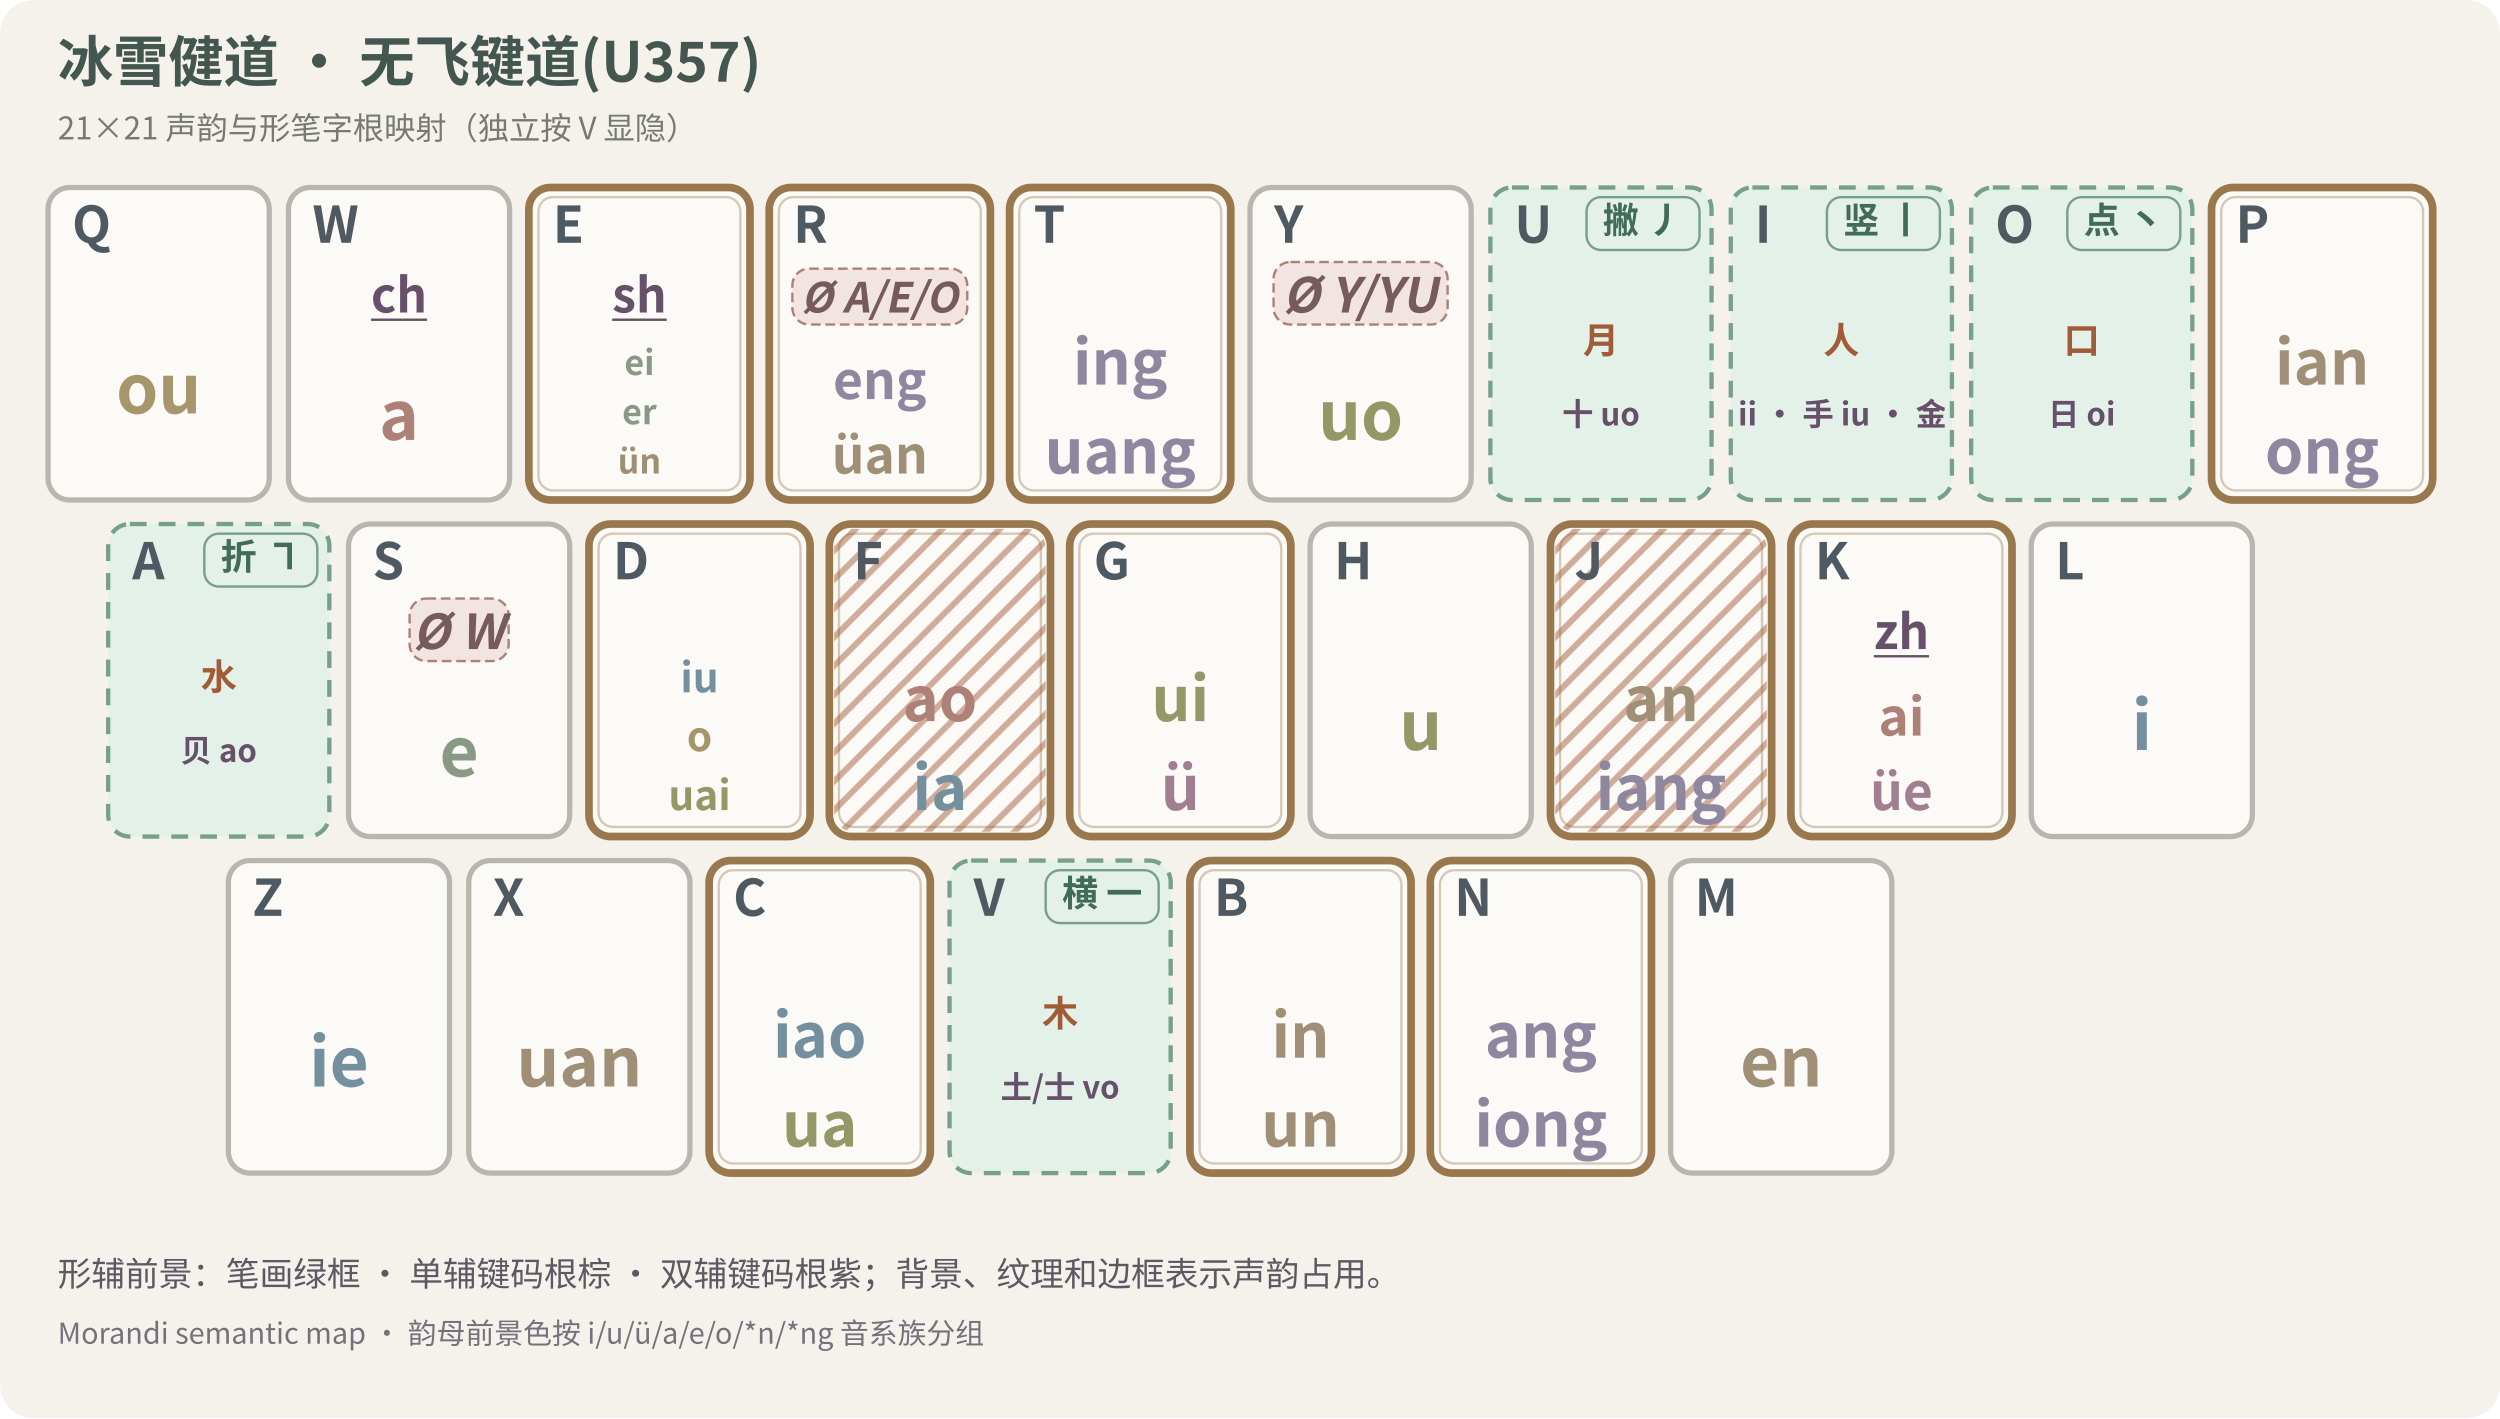
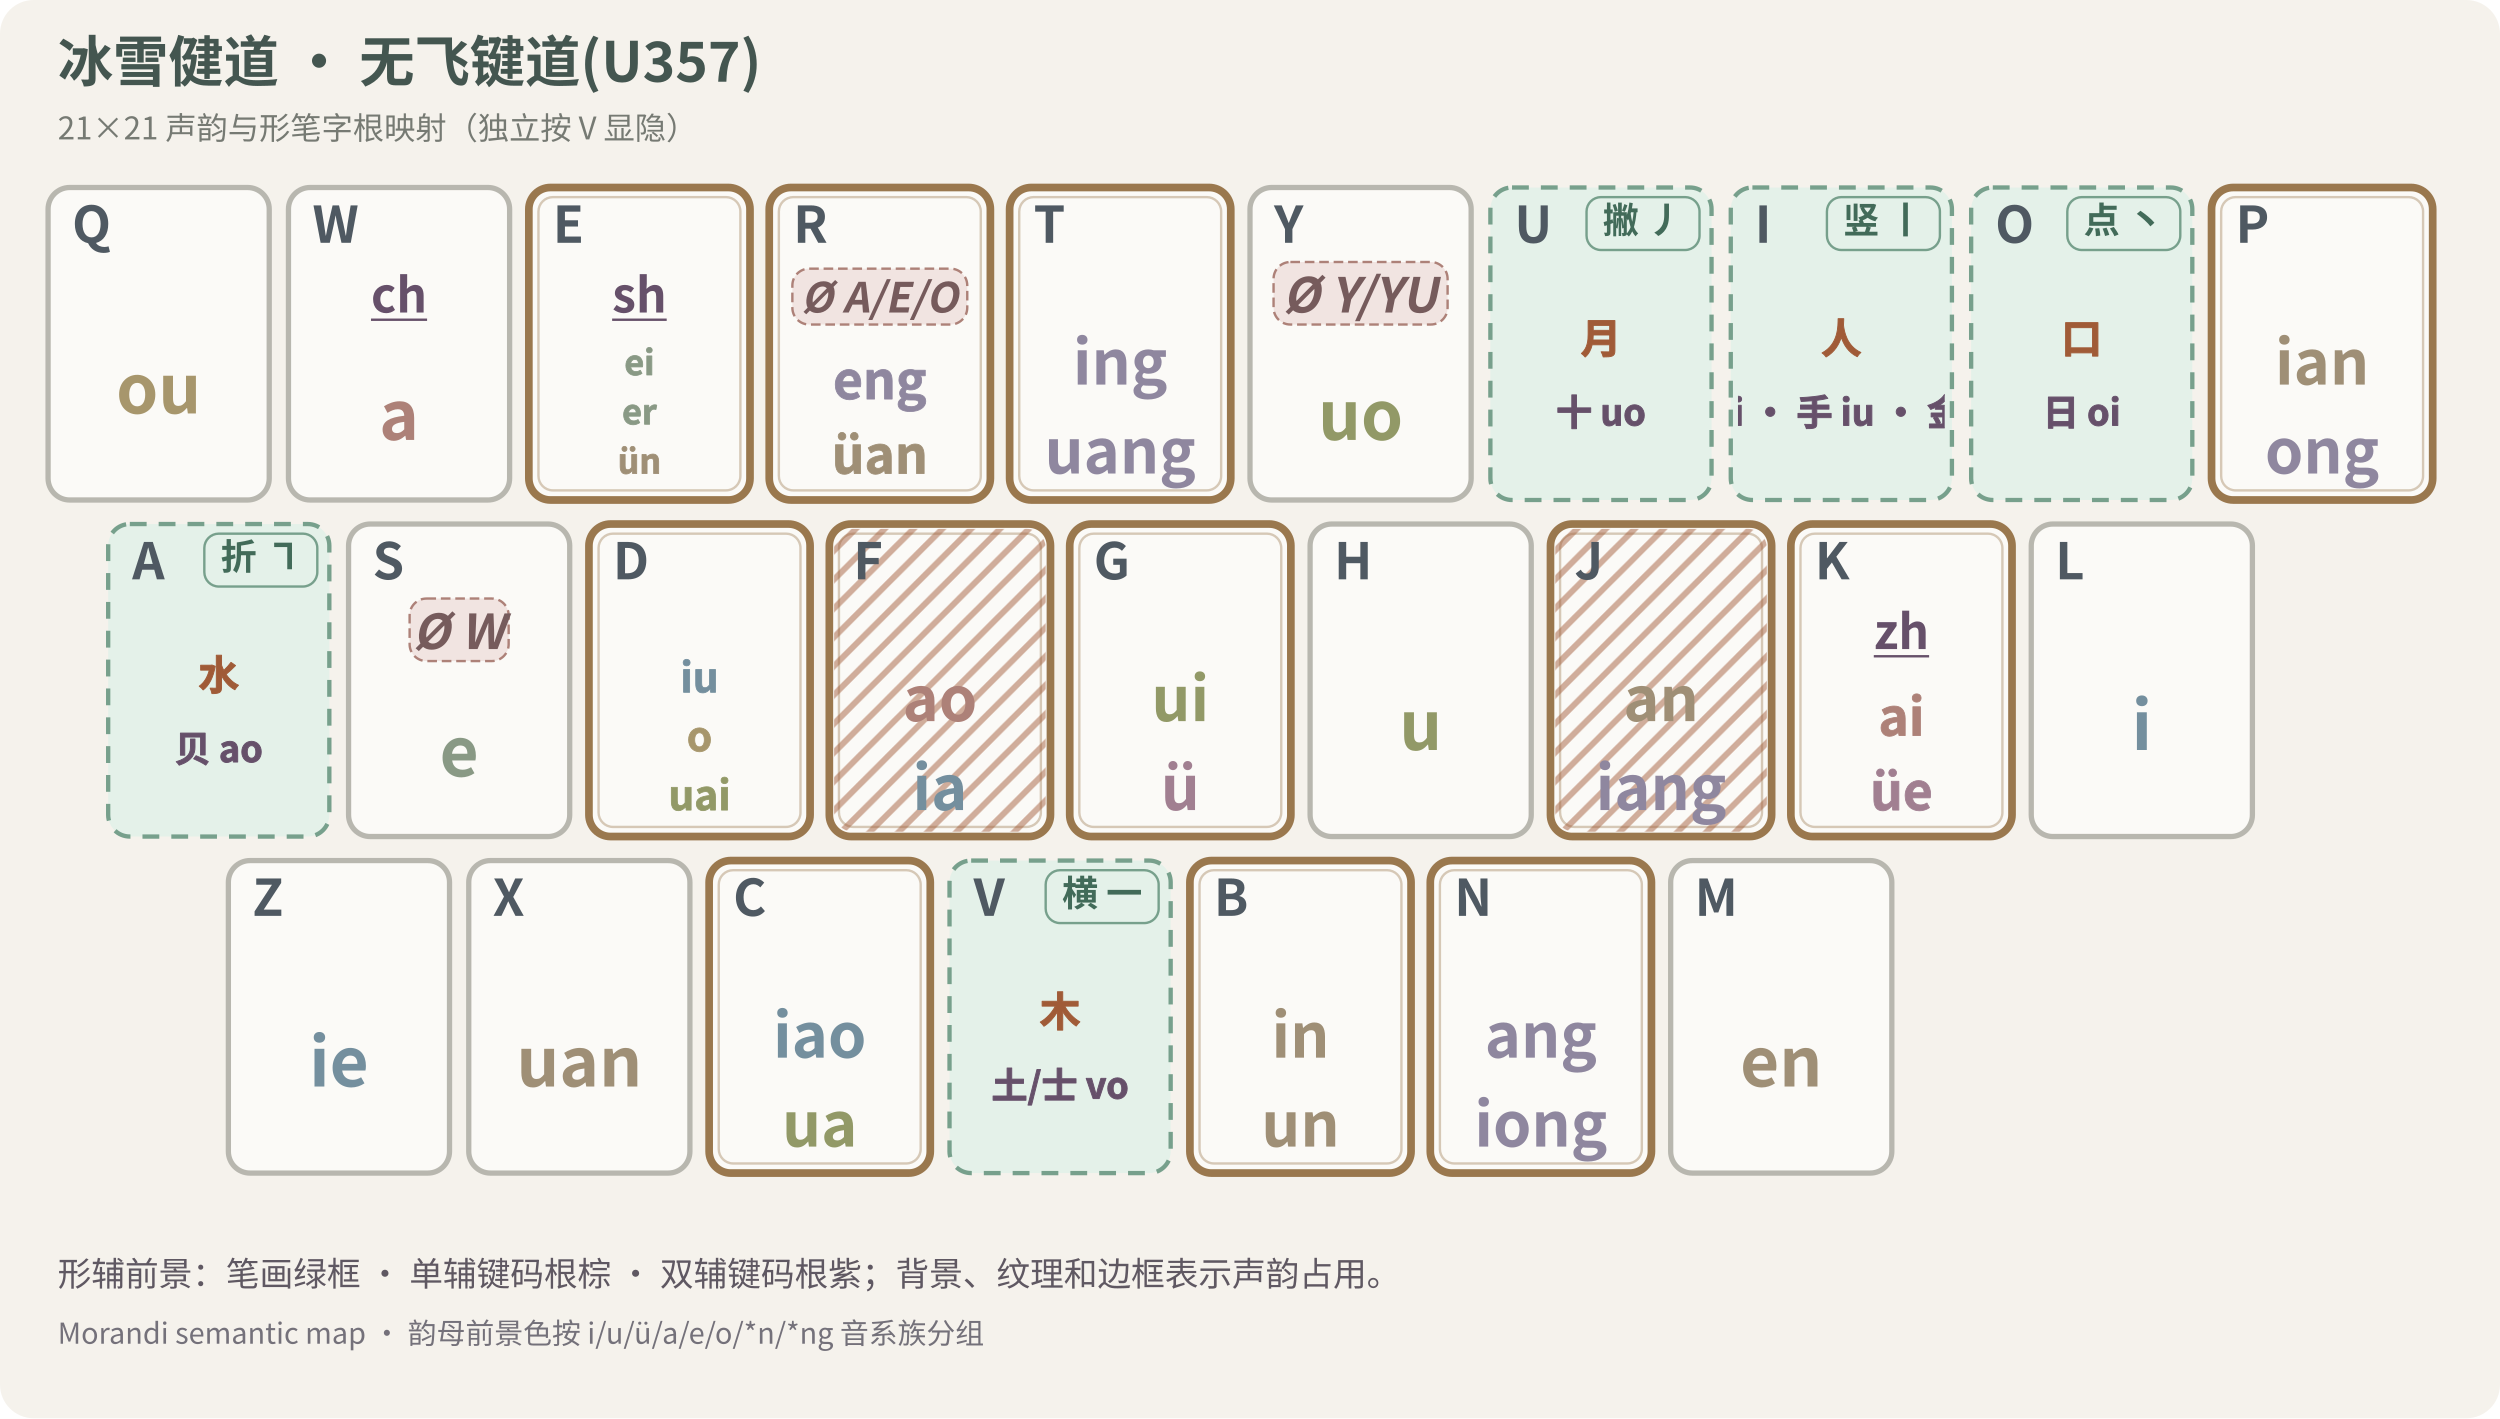
<svg xmlns="http://www.w3.org/2000/svg" class="keysvg nf4-keysvg" viewBox="0 0 1040 590" role="img" aria-labelledby="title desc">
  <defs>
    <pattern id="nf4-both" width="12" height="12" patternUnits="userSpaceOnUse">
      <rect width="12" height="12" fill="#fbfaf7" />
    </pattern>
    <pattern id="nf4-ionly" width="9" height="9" patternUnits="userSpaceOnUse">
      <rect width="9" height="9" fill="#e3eef4" />
      <path d="M2 0V9M7 0V9" stroke="#7399ad" stroke-opacity=".18" />
    </pattern>
    <pattern id="nf4-ronly" width="10" height="10" patternUnits="userSpaceOnUse">
      <rect width="10" height="10" fill="#f6ebd6" />
      <circle cx="3" cy="3" r="1.15" fill="#b39253" fill-opacity=".3" />
    </pattern>
    <pattern id="nf4-none" width="10" height="10" patternUnits="userSpaceOnUse">
      <rect width="10" height="10" fill="#eeece8" />
      <path d="M0 10L10 0" stroke="#aaa6a4" stroke-opacity=".14" />
    </pattern>
    <pattern id="nf4-multi" width="9" height="9" patternUnits="userSpaceOnUse">
      <rect width="9" height="9" fill="#f8efe2" />
      <path d="M-2 2L2-2M0 9L9 0M7 11L11 7" stroke="#9a784e" stroke-width="1.6" stroke-opacity=".27" />
    </pattern>
    <pattern id="nf4-anchor" width="12" height="12" patternUnits="userSpaceOnUse">
      <path d="M-3 3L3-3M0 12L12 0M9 15L15 9" stroke="#a05b37" stroke-width="2.5" stroke-opacity=".48" />
    </pattern>
  </defs>
  <rect width="1040" height="590" rx="14" fill="#f5f2ec" />
  <text x="24" y="34" font-family="Microsoft YaHei UI, Noto Sans CJK SC, sans-serif" font-size="23" fill="#445650" text-anchor="start" font-weight="760">冰雪健道 · 无飞键道(U357)</text>
  <text x="24" y="58" font-family="Microsoft YaHei UI, Noto Sans CJK SC, sans-serif" font-size="13" fill="#767a73" text-anchor="start" font-weight="500">21×21 声韵与形笔字根映射（独立按 V 显隐）</text>
  <g data-key="Q" data-role="sound">
    <clipPath id="snow_jiandao-clip-0-0">
      <rect x="23" y="81" width="86" height="124" rx="7" />
    </clipPath>
    <rect x="20" y="78" width="92" height="130" rx="9" fill="#fbfaf7" stroke="#b8b7af" stroke-width="2.2" />
    <g clip-path="url(#snow_jiandao-clip-0-0)">
      <text x="30" y="101" font-family="Microsoft YaHei UI, Noto Sans CJK SC, sans-serif" font-size="21" fill="#4f5962" text-anchor="start" font-weight="800" data-key-label="true">Q</text>
      <text x="66" y="172" font-family="Microsoft YaHei UI, Noto Sans CJK SC, sans-serif" font-size="28" fill="#a7966c" text-anchor="middle" font-weight="600" data-final="ou">ou</text>
    </g>
  </g>
  <g data-key="W" data-role="sound">
    <clipPath id="snow_jiandao-clip-0-1">
      <rect x="123" y="81" width="86" height="124" rx="7" />
    </clipPath>
    <rect x="120" y="78" width="92" height="130" rx="9" fill="#fbfaf7" stroke="#b8b7af" stroke-width="2.2" />
    <g clip-path="url(#snow_jiandao-clip-0-1)">
      <text x="130" y="101" font-family="Microsoft YaHei UI, Noto Sans CJK SC, sans-serif" font-size="21" fill="#4f5962" text-anchor="start" font-weight="800" data-key-label="true">W</text>
      <text x="166" y="130" text-anchor="middle" font-family="Microsoft YaHei UI, Noto Sans CJK SC, sans-serif" font-size="20" font-weight="700" text-decoration="underline" fill="#66506a">ch</text>
      <text x="166" y="183" font-family="Microsoft YaHei UI, Noto Sans CJK SC, sans-serif" font-size="28" fill="#ad8178" text-anchor="middle" font-weight="600" data-final="a">a</text>
    </g>
  </g>
  <g data-key="E" data-role="sound" data-multi="true">
    <clipPath id="snow_jiandao-clip-0-2">
      <rect x="223" y="81" width="86" height="124" rx="7" />
    </clipPath>
    <rect x="220" y="78" width="92" height="130" rx="9" fill="#fbfaf7" stroke="#9a784e" stroke-width="3.2" />
    <rect x="224" y="82" width="84" height="122" rx="6" fill="none" stroke="#9a784e" stroke-opacity=".38" />
    <g clip-path="url(#snow_jiandao-clip-0-2)">
      <text x="230" y="101" font-family="Microsoft YaHei UI, Noto Sans CJK SC, sans-serif" font-size="21" fill="#4f5962" text-anchor="start" font-weight="800" data-key-label="true">E</text>
      <text x="266" y="130" text-anchor="middle" font-family="Microsoft YaHei UI, Noto Sans CJK SC, sans-serif" font-size="20" font-weight="700" text-decoration="underline" fill="#66506a">sh</text>
-       <text x="266" y="156" font-family="Microsoft YaHei UI, Noto Sans CJK SC, sans-serif" font-size="14.145" fill="#899985" text-anchor="middle" font-weight="750" data-final="ei">ei</text>
-       <text x="266" y="176.5" font-family="Microsoft YaHei UI, Noto Sans CJK SC, sans-serif" font-size="14.145" fill="#899985" text-anchor="middle" font-weight="750" data-final="er">er</text>
-       <text x="266" y="197" font-family="Microsoft YaHei UI, Noto Sans CJK SC, sans-serif" font-size="14.145" fill="#9f8f76" text-anchor="middle" font-weight="750" data-final="vn">ün</text>
+       <text x="266" y="156" font-family="Microsoft YaHei UI, Noto Sans CJK SC, sans-serif" font-size="14.145" fill="#899985" text-anchor="middle" font-weight="800" data-final="ei" paint-order="stroke" stroke="#899985" stroke-width="0.35" stroke-linejoin="round">ei</text>
+       <text x="266" y="176.5" font-family="Microsoft YaHei UI, Noto Sans CJK SC, sans-serif" font-size="14.145" fill="#899985" text-anchor="middle" font-weight="800" data-final="er" paint-order="stroke" stroke="#899985" stroke-width="0.35" stroke-linejoin="round">er</text>
+       <text x="266" y="197" font-family="Microsoft YaHei UI, Noto Sans CJK SC, sans-serif" font-size="14.145" fill="#9f8f76" text-anchor="middle" font-weight="800" data-final="vn" paint-order="stroke" stroke="#9f8f76" stroke-width="0.35" stroke-linejoin="round">ün</text>
    </g>
  </g>
  <g data-key="R" data-role="sound" data-multi="true">
    <clipPath id="snow_jiandao-clip-0-3">
      <rect x="323" y="81" width="86" height="124" rx="7" />
    </clipPath>
    <rect x="320" y="78" width="92" height="130" rx="9" fill="#fbfaf7" stroke="#9a784e" stroke-width="3.2" />
    <rect x="324" y="82" width="84" height="122" rx="6" fill="none" stroke="#9a784e" stroke-opacity=".38" />
    <g clip-path="url(#snow_jiandao-clip-0-3)">
      <text x="330" y="101" font-family="Microsoft YaHei UI, Noto Sans CJK SC, sans-serif" font-size="21" fill="#4f5962" text-anchor="start" font-weight="800" data-key-label="true">R</text>
      <rect x="329.621" y="111.759" width="72.759" height="23.241" rx="7" fill="#f1e4e1" stroke="#ad8178" stroke-dasharray="4 2" />
      <text x="366" y="130" text-anchor="middle" font-family="Microsoft YaHei UI, Noto Sans CJK SC, sans-serif" font-size="17.241" font-weight="700" font-style="italic" fill="#765b5c">Ø A/E/O</text>
-       <text x="366" y="166" font-family="Microsoft YaHei UI, Noto Sans CJK SC, sans-serif" font-size="21.39" fill="#8f879f" text-anchor="middle" font-weight="700" data-final="eng">eng</text>
-       <text x="366" y="197" font-family="Microsoft YaHei UI, Noto Sans CJK SC, sans-serif" font-size="21.39" fill="#9f8f76" text-anchor="middle" font-weight="700" data-final="van">üan</text>
+       <text x="366" y="166" font-family="Microsoft YaHei UI, Noto Sans CJK SC, sans-serif" font-size="21.39" fill="#8f879f" text-anchor="middle" font-weight="800" data-final="eng" paint-order="stroke" stroke="#8f879f" stroke-width="0.35" stroke-linejoin="round">eng</text>
+       <text x="366" y="197" font-family="Microsoft YaHei UI, Noto Sans CJK SC, sans-serif" font-size="21.39" fill="#9f8f76" text-anchor="middle" font-weight="800" data-final="van" paint-order="stroke" stroke="#9f8f76" stroke-width="0.35" stroke-linejoin="round">üan</text>
    </g>
  </g>
  <g data-key="T" data-role="sound" data-multi="true">
    <clipPath id="snow_jiandao-clip-0-4">
      <rect x="423" y="81" width="86" height="124" rx="7" />
    </clipPath>
    <rect x="420" y="78" width="92" height="130" rx="9" fill="#fbfaf7" stroke="#9a784e" stroke-width="3.2" />
    <rect x="424" y="82" width="84" height="122" rx="6" fill="none" stroke="#9a784e" stroke-opacity=".38" />
    <g clip-path="url(#snow_jiandao-clip-0-4)">
      <text x="430" y="101" font-family="Microsoft YaHei UI, Noto Sans CJK SC, sans-serif" font-size="21" fill="#4f5962" text-anchor="start" font-weight="800" data-key-label="true">T</text>
-       <text x="466" y="160" font-family="Microsoft YaHei UI, Noto Sans CJK SC, sans-serif" font-size="25.53" fill="#8f879f" text-anchor="middle" font-weight="700" data-final="ing">ing</text>
-       <text x="466" y="197" font-family="Microsoft YaHei UI, Noto Sans CJK SC, sans-serif" font-size="25.53" fill="#8f879f" text-anchor="middle" font-weight="700" data-final="uang">uang</text>
+       <text x="466" y="160" font-family="Microsoft YaHei UI, Noto Sans CJK SC, sans-serif" font-size="25.53" fill="#8f879f" text-anchor="middle" font-weight="600" data-final="ing">ing</text>
+       <text x="466" y="197" font-family="Microsoft YaHei UI, Noto Sans CJK SC, sans-serif" font-size="25.53" fill="#8f879f" text-anchor="middle" font-weight="600" data-final="uang">uang</text>
    </g>
  </g>
  <g data-key="Y" data-role="sound">
    <clipPath id="snow_jiandao-clip-0-5">
      <rect x="523" y="81" width="86" height="124" rx="7" />
    </clipPath>
    <rect x="520" y="78" width="92" height="130" rx="9" fill="#fbfaf7" stroke="#b8b7af" stroke-width="2.2" />
    <g clip-path="url(#snow_jiandao-clip-0-5)">
      <text x="530" y="101" font-family="Microsoft YaHei UI, Noto Sans CJK SC, sans-serif" font-size="21" fill="#4f5962" text-anchor="start" font-weight="800" data-key-label="true">Y</text>
      <rect x="529.8" y="109" width="72.4" height="26" rx="7" fill="#f1e4e1" stroke="#ad8178" stroke-dasharray="4 2" />
      <text x="566" y="130" text-anchor="middle" font-family="Microsoft YaHei UI, Noto Sans CJK SC, sans-serif" font-size="20" font-weight="700" font-style="italic" fill="#765b5c">Ø Y/YU</text>
      <text x="566" y="183" font-family="Microsoft YaHei UI, Noto Sans CJK SC, sans-serif" font-size="28" fill="#929967" text-anchor="middle" font-weight="600" data-final="uo">uo</text>
    </g>
  </g>
  <g data-key="U" data-role="auxiliary-only">
    <clipPath id="snow_jiandao-clip-0-6">
      <rect x="623" y="81" width="86" height="124" rx="7" />
    </clipPath>
    <rect x="620" y="78" width="92" height="130" rx="9" fill="#e4f1e9" stroke="#77a08c" stroke-width="1.8" stroke-dasharray="7 5" />
    <g clip-path="url(#snow_jiandao-clip-0-6)">
      <text x="630" y="101" font-family="Microsoft YaHei UI, Noto Sans CJK SC, sans-serif" font-size="21" fill="#4f5962" text-anchor="start" font-weight="800" data-key-label="true">U</text>
      <g data-aux-badge="stroke">
        <rect x="660" y="82" width="47" height="22" rx="6" fill="#e4f1e9" stroke="#77a08c" />
        <text x="683.5" y="97" font-family="Microsoft YaHei UI, Noto Sans CJK SC, sans-serif" font-size="15" fill="#426b59" text-anchor="middle" font-weight="750" data-aux-kind="stroke">撇 丿</text>
      </g>
-       <text x="666" y="147" font-family="Microsoft YaHei UI, Noto Sans CJK SC, sans-serif" font-size="15" fill="#a05b37" text-anchor="middle" font-weight="750" data-aux-kind="single-root">月</text>
-       <text x="666" y="177" font-family="Microsoft YaHei UI, Noto Sans CJK SC, sans-serif" font-size="13" fill="#66506a" text-anchor="middle" font-weight="750" data-aux-kind="double-root">十 uo</text>
+       <text x="666" y="147" font-family="Microsoft YaHei UI, Noto Sans CJK SC, sans-serif" font-size="17" fill="#a05b37" text-anchor="middle" font-weight="800" data-aux-kind="single-root" paint-order="stroke" stroke="#a05b37" stroke-width="0.4" stroke-linejoin="round">月</text>
+       <text x="666" y="177" font-family="Microsoft YaHei UI, Noto Sans CJK SC, sans-serif" font-size="15" fill="#66506a" text-anchor="middle" font-weight="800" data-aux-kind="double-root" paint-order="stroke" stroke="#66506a" stroke-width="0.4" stroke-linejoin="round">十 uo</text>
    </g>
  </g>
  <g data-key="I" data-role="auxiliary-only">
    <clipPath id="snow_jiandao-clip-0-7">
      <rect x="723" y="81" width="86" height="124" rx="7" />
    </clipPath>
    <rect x="720" y="78" width="92" height="130" rx="9" fill="#e4f1e9" stroke="#77a08c" stroke-width="1.8" stroke-dasharray="7 5" />
    <g clip-path="url(#snow_jiandao-clip-0-7)">
      <text x="730" y="101" font-family="Microsoft YaHei UI, Noto Sans CJK SC, sans-serif" font-size="21" fill="#4f5962" text-anchor="start" font-weight="800" data-key-label="true">I</text>
      <g data-aux-badge="stroke">
        <rect x="760" y="82" width="47" height="22" rx="6" fill="#e4f1e9" stroke="#77a08c" />
        <text x="783.5" y="97" font-family="Microsoft YaHei UI, Noto Sans CJK SC, sans-serif" font-size="15" fill="#426b59" text-anchor="middle" font-weight="750" data-aux-kind="stroke">竖 丨</text>
      </g>
-       <text x="766" y="147" font-family="Microsoft YaHei UI, Noto Sans CJK SC, sans-serif" font-size="15" fill="#a05b37" text-anchor="middle" font-weight="750" data-aux-kind="single-root">人</text>
-       <text x="766" y="177" font-family="Microsoft YaHei UI, Noto Sans CJK SC, sans-serif" font-size="13" fill="#66506a" text-anchor="middle" font-weight="750" data-aux-kind="double-root" textLength="76" lengthAdjust="spacingAndGlyphs">艹 ii · 手 iu · 金 io</text>
+       <text x="766" y="147" font-family="Microsoft YaHei UI, Noto Sans CJK SC, sans-serif" font-size="17" fill="#a05b37" text-anchor="middle" font-weight="800" data-aux-kind="single-root" paint-order="stroke" stroke="#a05b37" stroke-width="0.4" stroke-linejoin="round">人</text>
+       <text x="766" y="177" font-family="Microsoft YaHei UI, Noto Sans CJK SC, sans-serif" font-size="15" fill="#66506a" text-anchor="middle" font-weight="800" data-aux-kind="double-root" textLength="76" lengthAdjust="spacingAndGlyphs" paint-order="stroke" stroke="#66506a" stroke-width="0.4" stroke-linejoin="round">艹 ii · 手 iu · 金 io</text>
    </g>
  </g>
  <g data-key="O" data-role="auxiliary-only">
    <clipPath id="snow_jiandao-clip-0-8">
      <rect x="823" y="81" width="86" height="124" rx="7" />
    </clipPath>
    <rect x="820" y="78" width="92" height="130" rx="9" fill="#e4f1e9" stroke="#77a08c" stroke-width="1.8" stroke-dasharray="7 5" />
    <g clip-path="url(#snow_jiandao-clip-0-8)">
      <text x="830" y="101" font-family="Microsoft YaHei UI, Noto Sans CJK SC, sans-serif" font-size="21" fill="#4f5962" text-anchor="start" font-weight="800" data-key-label="true">O</text>
      <g data-aux-badge="stroke">
        <rect x="860" y="82" width="47" height="22" rx="6" fill="#e4f1e9" stroke="#77a08c" />
        <text x="883.5" y="97" font-family="Microsoft YaHei UI, Noto Sans CJK SC, sans-serif" font-size="15" fill="#426b59" text-anchor="middle" font-weight="750" data-aux-kind="stroke">点 丶</text>
      </g>
-       <text x="866" y="147" font-family="Microsoft YaHei UI, Noto Sans CJK SC, sans-serif" font-size="15" fill="#a05b37" text-anchor="middle" font-weight="750" data-aux-kind="single-root">口</text>
-       <text x="866" y="177" font-family="Microsoft YaHei UI, Noto Sans CJK SC, sans-serif" font-size="13" fill="#66506a" text-anchor="middle" font-weight="750" data-aux-kind="double-root">日 oi</text>
+       <text x="866" y="147" font-family="Microsoft YaHei UI, Noto Sans CJK SC, sans-serif" font-size="17" fill="#a05b37" text-anchor="middle" font-weight="800" data-aux-kind="single-root" paint-order="stroke" stroke="#a05b37" stroke-width="0.4" stroke-linejoin="round">口</text>
+       <text x="866" y="177" font-family="Microsoft YaHei UI, Noto Sans CJK SC, sans-serif" font-size="15" fill="#66506a" text-anchor="middle" font-weight="800" data-aux-kind="double-root" paint-order="stroke" stroke="#66506a" stroke-width="0.4" stroke-linejoin="round">日 oi</text>
    </g>
  </g>
  <g data-key="P" data-role="sound" data-multi="true">
    <clipPath id="snow_jiandao-clip-0-9">
      <rect x="923" y="81" width="86" height="124" rx="7" />
    </clipPath>
    <rect x="920" y="78" width="92" height="130" rx="9" fill="#fbfaf7" stroke="#9a784e" stroke-width="3.2" />
    <rect x="924" y="82" width="84" height="122" rx="6" fill="none" stroke="#9a784e" stroke-opacity=".38" />
    <g clip-path="url(#snow_jiandao-clip-0-9)">
      <text x="930" y="101" font-family="Microsoft YaHei UI, Noto Sans CJK SC, sans-serif" font-size="21" fill="#4f5962" text-anchor="start" font-weight="800" data-key-label="true">P</text>
-       <text x="966" y="160" font-family="Microsoft YaHei UI, Noto Sans CJK SC, sans-serif" font-size="25.53" fill="#9f8f76" text-anchor="middle" font-weight="700" data-final="ian">ian</text>
-       <text x="966" y="197" font-family="Microsoft YaHei UI, Noto Sans CJK SC, sans-serif" font-size="25.53" fill="#8f879f" text-anchor="middle" font-weight="700" data-final="ong">ong</text>
+       <text x="966" y="160" font-family="Microsoft YaHei UI, Noto Sans CJK SC, sans-serif" font-size="25.53" fill="#9f8f76" text-anchor="middle" font-weight="600" data-final="ian">ian</text>
+       <text x="966" y="197" font-family="Microsoft YaHei UI, Noto Sans CJK SC, sans-serif" font-size="25.53" fill="#8f879f" text-anchor="middle" font-weight="600" data-final="ong">ong</text>
    </g>
  </g>
  <g data-key="A" data-role="auxiliary-only">
    <clipPath id="snow_jiandao-clip-1-0">
      <rect x="48" y="221" width="86" height="124" rx="7" />
    </clipPath>
    <rect x="45" y="218" width="92" height="130" rx="9" fill="#e4f1e9" stroke="#77a08c" stroke-width="1.8" stroke-dasharray="7 5" />
    <g clip-path="url(#snow_jiandao-clip-1-0)">
      <text x="55" y="241" font-family="Microsoft YaHei UI, Noto Sans CJK SC, sans-serif" font-size="21" fill="#4f5962" text-anchor="start" font-weight="800" data-key-label="true">A</text>
      <g data-aux-badge="stroke">
        <rect x="85" y="222" width="47" height="22" rx="6" fill="#e4f1e9" stroke="#77a08c" />
        <text x="108.5" y="237" font-family="Microsoft YaHei UI, Noto Sans CJK SC, sans-serif" font-size="15" fill="#426b59" text-anchor="middle" font-weight="750" data-aux-kind="stroke">折 ㇕</text>
      </g>
-       <text x="91" y="287" font-family="Microsoft YaHei UI, Noto Sans CJK SC, sans-serif" font-size="15" fill="#a05b37" text-anchor="middle" font-weight="750" data-aux-kind="single-root">水</text>
-       <text x="91" y="317" font-family="Microsoft YaHei UI, Noto Sans CJK SC, sans-serif" font-size="13" fill="#66506a" text-anchor="middle" font-weight="750" data-aux-kind="double-root">贝 ao</text>
+       <text x="91" y="287" font-family="Microsoft YaHei UI, Noto Sans CJK SC, sans-serif" font-size="17" fill="#a05b37" text-anchor="middle" font-weight="800" data-aux-kind="single-root" paint-order="stroke" stroke="#a05b37" stroke-width="0.4" stroke-linejoin="round">水</text>
+       <text x="91" y="317" font-family="Microsoft YaHei UI, Noto Sans CJK SC, sans-serif" font-size="15" fill="#66506a" text-anchor="middle" font-weight="800" data-aux-kind="double-root" paint-order="stroke" stroke="#66506a" stroke-width="0.4" stroke-linejoin="round">贝 ao</text>
    </g>
  </g>
  <g data-key="S" data-role="sound">
    <clipPath id="snow_jiandao-clip-1-1">
      <rect x="148" y="221" width="86" height="124" rx="7" />
    </clipPath>
    <rect x="145" y="218" width="92" height="130" rx="9" fill="#fbfaf7" stroke="#b8b7af" stroke-width="2.2" />
    <g clip-path="url(#snow_jiandao-clip-1-1)">
      <text x="155" y="241" font-family="Microsoft YaHei UI, Noto Sans CJK SC, sans-serif" font-size="21" fill="#4f5962" text-anchor="start" font-weight="800" data-key-label="true">S</text>
      <rect x="170.4" y="249" width="41.2" height="26" rx="7" fill="#f1e4e1" stroke="#ad8178" stroke-dasharray="4 2" />
      <text x="191" y="270" text-anchor="middle" font-family="Microsoft YaHei UI, Noto Sans CJK SC, sans-serif" font-size="20" font-weight="700" font-style="italic" fill="#765b5c">Ø W</text>
      <text x="191" y="323" font-family="Microsoft YaHei UI, Noto Sans CJK SC, sans-serif" font-size="28" fill="#899985" text-anchor="middle" font-weight="600" data-final="e">e</text>
    </g>
  </g>
  <g data-key="D" data-role="sound" data-multi="true">
    <clipPath id="snow_jiandao-clip-1-2">
      <rect x="248" y="221" width="86" height="124" rx="7" />
    </clipPath>
    <rect x="245" y="218" width="92" height="130" rx="9" fill="#fbfaf7" stroke="#9a784e" stroke-width="3.2" />
    <rect x="249" y="222" width="84" height="122" rx="6" fill="none" stroke="#9a784e" stroke-opacity=".38" />
    <g clip-path="url(#snow_jiandao-clip-1-2)">
      <text x="255" y="241" font-family="Microsoft YaHei UI, Noto Sans CJK SC, sans-serif" font-size="21" fill="#4f5962" text-anchor="start" font-weight="800" data-key-label="true">D</text>
-       <text x="291" y="288" font-family="Microsoft YaHei UI, Noto Sans CJK SC, sans-serif" font-size="16.905" fill="#748f9e" text-anchor="middle" font-weight="750" data-final="iu">iu</text>
-       <text x="291" y="312.5" font-family="Microsoft YaHei UI, Noto Sans CJK SC, sans-serif" font-size="16.905" fill="#a7966c" text-anchor="middle" font-weight="750" data-final="o">o</text>
-       <text x="291" y="337" font-family="Microsoft YaHei UI, Noto Sans CJK SC, sans-serif" font-size="16.905" fill="#929967" text-anchor="middle" font-weight="750" data-final="uai">uai</text>
+       <text x="291" y="288" font-family="Microsoft YaHei UI, Noto Sans CJK SC, sans-serif" font-size="16.905" fill="#748f9e" text-anchor="middle" font-weight="800" data-final="iu" paint-order="stroke" stroke="#748f9e" stroke-width="0.35" stroke-linejoin="round">iu</text>
+       <text x="291" y="312.5" font-family="Microsoft YaHei UI, Noto Sans CJK SC, sans-serif" font-size="16.905" fill="#a7966c" text-anchor="middle" font-weight="800" data-final="o" paint-order="stroke" stroke="#a7966c" stroke-width="0.35" stroke-linejoin="round">o</text>
+       <text x="291" y="337" font-family="Microsoft YaHei UI, Noto Sans CJK SC, sans-serif" font-size="16.905" fill="#929967" text-anchor="middle" font-weight="800" data-final="uai" paint-order="stroke" stroke="#929967" stroke-width="0.35" stroke-linejoin="round">uai</text>
    </g>
  </g>
  <g data-key="F" data-role="sound" data-multi="true">
    <clipPath id="snow_jiandao-clip-1-3">
      <rect x="348" y="221" width="86" height="124" rx="7" />
    </clipPath>
    <rect x="345" y="218" width="92" height="130" rx="9" fill="#fbfaf7" stroke="#9a784e" stroke-width="3.2" />
    <rect x="349" y="222" width="84" height="122" rx="6" fill="none" stroke="#9a784e" stroke-opacity=".38" />
    <rect x="347" y="220" width="88" height="126" rx="8" fill="url(#nf4-anchor)" pointer-events="none" />
    <g clip-path="url(#snow_jiandao-clip-1-3)">
      <text x="355" y="241" font-family="Microsoft YaHei UI, Noto Sans CJK SC, sans-serif" font-size="21" fill="#4f5962" text-anchor="start" font-weight="800" data-key-label="true">F</text>
-       <text x="391" y="300" font-family="Microsoft YaHei UI, Noto Sans CJK SC, sans-serif" font-size="25.53" fill="#ad8178" text-anchor="middle" font-weight="700" data-final="ao">ao</text>
-       <text x="391" y="337" font-family="Microsoft YaHei UI, Noto Sans CJK SC, sans-serif" font-size="25.53" fill="#748f9e" text-anchor="middle" font-weight="700" data-final="ia">ia</text>
+       <text x="391" y="300" font-family="Microsoft YaHei UI, Noto Sans CJK SC, sans-serif" font-size="25.53" fill="#ad8178" text-anchor="middle" font-weight="600" data-final="ao">ao</text>
+       <text x="391" y="337" font-family="Microsoft YaHei UI, Noto Sans CJK SC, sans-serif" font-size="25.53" fill="#748f9e" text-anchor="middle" font-weight="600" data-final="ia">ia</text>
    </g>
  </g>
  <g data-key="G" data-role="sound" data-multi="true">
    <clipPath id="snow_jiandao-clip-1-4">
      <rect x="448" y="221" width="86" height="124" rx="7" />
    </clipPath>
    <rect x="445" y="218" width="92" height="130" rx="9" fill="#fbfaf7" stroke="#9a784e" stroke-width="3.2" />
    <rect x="449" y="222" width="84" height="122" rx="6" fill="none" stroke="#9a784e" stroke-opacity=".38" />
    <g clip-path="url(#snow_jiandao-clip-1-4)">
      <text x="455" y="241" font-family="Microsoft YaHei UI, Noto Sans CJK SC, sans-serif" font-size="21" fill="#4f5962" text-anchor="start" font-weight="800" data-key-label="true">G</text>
-       <text x="491" y="300" font-family="Microsoft YaHei UI, Noto Sans CJK SC, sans-serif" font-size="25.53" fill="#929967" text-anchor="middle" font-weight="700" data-final="ui">ui</text>
-       <text x="491" y="337" font-family="Microsoft YaHei UI, Noto Sans CJK SC, sans-serif" font-size="25.53" fill="#a17f91" text-anchor="middle" font-weight="700" data-final="v">ü</text>
+       <text x="491" y="300" font-family="Microsoft YaHei UI, Noto Sans CJK SC, sans-serif" font-size="25.53" fill="#929967" text-anchor="middle" font-weight="600" data-final="ui">ui</text>
+       <text x="491" y="337" font-family="Microsoft YaHei UI, Noto Sans CJK SC, sans-serif" font-size="25.53" fill="#a17f91" text-anchor="middle" font-weight="600" data-final="v">ü</text>
    </g>
  </g>
  <g data-key="H" data-role="sound">
    <clipPath id="snow_jiandao-clip-1-5">
      <rect x="548" y="221" width="86" height="124" rx="7" />
    </clipPath>
    <rect x="545" y="218" width="92" height="130" rx="9" fill="#fbfaf7" stroke="#b8b7af" stroke-width="2.2" />
    <g clip-path="url(#snow_jiandao-clip-1-5)">
      <text x="555" y="241" font-family="Microsoft YaHei UI, Noto Sans CJK SC, sans-serif" font-size="21" fill="#4f5962" text-anchor="start" font-weight="800" data-key-label="true">H</text>
      <text x="591" y="312" font-family="Microsoft YaHei UI, Noto Sans CJK SC, sans-serif" font-size="28" fill="#929967" text-anchor="middle" font-weight="600" data-final="u">u</text>
    </g>
  </g>
  <g data-key="J" data-role="sound" data-multi="true">
    <clipPath id="snow_jiandao-clip-1-6">
      <rect x="648" y="221" width="86" height="124" rx="7" />
    </clipPath>
    <rect x="645" y="218" width="92" height="130" rx="9" fill="#fbfaf7" stroke="#9a784e" stroke-width="3.2" />
    <rect x="649" y="222" width="84" height="122" rx="6" fill="none" stroke="#9a784e" stroke-opacity=".38" />
    <rect x="647" y="220" width="88" height="126" rx="8" fill="url(#nf4-anchor)" pointer-events="none" />
    <g clip-path="url(#snow_jiandao-clip-1-6)">
      <text x="655" y="241" font-family="Microsoft YaHei UI, Noto Sans CJK SC, sans-serif" font-size="21" fill="#4f5962" text-anchor="start" font-weight="800" data-key-label="true">J</text>
-       <text x="691" y="300" font-family="Microsoft YaHei UI, Noto Sans CJK SC, sans-serif" font-size="25.53" fill="#9f8f76" text-anchor="middle" font-weight="700" data-final="an">an</text>
-       <text x="691" y="337" font-family="Microsoft YaHei UI, Noto Sans CJK SC, sans-serif" font-size="25.53" fill="#8f879f" text-anchor="middle" font-weight="700" data-final="iang">iang</text>
+       <text x="691" y="300" font-family="Microsoft YaHei UI, Noto Sans CJK SC, sans-serif" font-size="25.53" fill="#9f8f76" text-anchor="middle" font-weight="600" data-final="an">an</text>
+       <text x="691" y="337" font-family="Microsoft YaHei UI, Noto Sans CJK SC, sans-serif" font-size="25.53" fill="#8f879f" text-anchor="middle" font-weight="600" data-final="iang">iang</text>
    </g>
  </g>
  <g data-key="K" data-role="sound" data-multi="true">
    <clipPath id="snow_jiandao-clip-1-7">
      <rect x="748" y="221" width="86" height="124" rx="7" />
    </clipPath>
    <rect x="745" y="218" width="92" height="130" rx="9" fill="#fbfaf7" stroke="#9a784e" stroke-width="3.2" />
    <rect x="749" y="222" width="84" height="122" rx="6" fill="none" stroke="#9a784e" stroke-opacity=".38" />
    <g clip-path="url(#snow_jiandao-clip-1-7)">
      <text x="755" y="241" font-family="Microsoft YaHei UI, Noto Sans CJK SC, sans-serif" font-size="21" fill="#4f5962" text-anchor="start" font-weight="800" data-key-label="true">K</text>
      <text x="791" y="270" text-anchor="middle" font-family="Microsoft YaHei UI, Noto Sans CJK SC, sans-serif" font-size="20" font-weight="700" text-decoration="underline" fill="#66506a">zh</text>
-       <text x="791" y="306" font-family="Microsoft YaHei UI, Noto Sans CJK SC, sans-serif" font-size="21.39" fill="#ad8178" text-anchor="middle" font-weight="700" data-final="ai">ai</text>
-       <text x="791" y="337" font-family="Microsoft YaHei UI, Noto Sans CJK SC, sans-serif" font-size="21.39" fill="#a17f91" text-anchor="middle" font-weight="700" data-final="ve">üe</text>
+       <text x="791" y="306" font-family="Microsoft YaHei UI, Noto Sans CJK SC, sans-serif" font-size="21.39" fill="#ad8178" text-anchor="middle" font-weight="800" data-final="ai" paint-order="stroke" stroke="#ad8178" stroke-width="0.35" stroke-linejoin="round">ai</text>
+       <text x="791" y="337" font-family="Microsoft YaHei UI, Noto Sans CJK SC, sans-serif" font-size="21.39" fill="#a17f91" text-anchor="middle" font-weight="800" data-final="ve" paint-order="stroke" stroke="#a17f91" stroke-width="0.35" stroke-linejoin="round">üe</text>
    </g>
  </g>
  <g data-key="L" data-role="sound">
    <clipPath id="snow_jiandao-clip-1-8">
      <rect x="848" y="221" width="86" height="124" rx="7" />
    </clipPath>
    <rect x="845" y="218" width="92" height="130" rx="9" fill="#fbfaf7" stroke="#b8b7af" stroke-width="2.2" />
    <g clip-path="url(#snow_jiandao-clip-1-8)">
      <text x="855" y="241" font-family="Microsoft YaHei UI, Noto Sans CJK SC, sans-serif" font-size="21" fill="#4f5962" text-anchor="start" font-weight="800" data-key-label="true">L</text>
      <text x="891" y="312" font-family="Microsoft YaHei UI, Noto Sans CJK SC, sans-serif" font-size="28" fill="#748f9e" text-anchor="middle" font-weight="600" data-final="i">i</text>
    </g>
  </g>
  <g data-key="Z" data-role="sound">
    <clipPath id="snow_jiandao-clip-2-0">
      <rect x="98" y="361" width="86" height="124" rx="7" />
    </clipPath>
    <rect x="95" y="358" width="92" height="130" rx="9" fill="#fbfaf7" stroke="#b8b7af" stroke-width="2.2" />
    <g clip-path="url(#snow_jiandao-clip-2-0)">
      <text x="105" y="381" font-family="Microsoft YaHei UI, Noto Sans CJK SC, sans-serif" font-size="21" fill="#4f5962" text-anchor="start" font-weight="800" data-key-label="true">Z</text>
      <text x="141" y="452" font-family="Microsoft YaHei UI, Noto Sans CJK SC, sans-serif" font-size="28" fill="#748f9e" text-anchor="middle" font-weight="600" data-final="ie">ie</text>
    </g>
  </g>
  <g data-key="X" data-role="sound">
    <clipPath id="snow_jiandao-clip-2-1">
      <rect x="198" y="361" width="86" height="124" rx="7" />
    </clipPath>
    <rect x="195" y="358" width="92" height="130" rx="9" fill="#fbfaf7" stroke="#b8b7af" stroke-width="2.2" />
    <g clip-path="url(#snow_jiandao-clip-2-1)">
      <text x="205" y="381" font-family="Microsoft YaHei UI, Noto Sans CJK SC, sans-serif" font-size="21" fill="#4f5962" text-anchor="start" font-weight="800" data-key-label="true">X</text>
      <text x="241" y="452" font-family="Microsoft YaHei UI, Noto Sans CJK SC, sans-serif" font-size="28" fill="#9f8f76" text-anchor="middle" font-weight="600" data-final="uan">uan</text>
    </g>
  </g>
  <g data-key="C" data-role="sound" data-multi="true">
    <clipPath id="snow_jiandao-clip-2-2">
      <rect x="298" y="361" width="86" height="124" rx="7" />
    </clipPath>
    <rect x="295" y="358" width="92" height="130" rx="9" fill="#fbfaf7" stroke="#9a784e" stroke-width="3.2" />
    <rect x="299" y="362" width="84" height="122" rx="6" fill="none" stroke="#9a784e" stroke-opacity=".38" />
    <g clip-path="url(#snow_jiandao-clip-2-2)">
      <text x="305" y="381" font-family="Microsoft YaHei UI, Noto Sans CJK SC, sans-serif" font-size="21" fill="#4f5962" text-anchor="start" font-weight="800" data-key-label="true">C</text>
-       <text x="341" y="440" font-family="Microsoft YaHei UI, Noto Sans CJK SC, sans-serif" font-size="25.53" fill="#748f9e" text-anchor="middle" font-weight="700" data-final="iao">iao</text>
-       <text x="341" y="477" font-family="Microsoft YaHei UI, Noto Sans CJK SC, sans-serif" font-size="25.53" fill="#929967" text-anchor="middle" font-weight="700" data-final="ua">ua</text>
+       <text x="341" y="440" font-family="Microsoft YaHei UI, Noto Sans CJK SC, sans-serif" font-size="25.53" fill="#748f9e" text-anchor="middle" font-weight="600" data-final="iao">iao</text>
+       <text x="341" y="477" font-family="Microsoft YaHei UI, Noto Sans CJK SC, sans-serif" font-size="25.53" fill="#929967" text-anchor="middle" font-weight="600" data-final="ua">ua</text>
    </g>
  </g>
  <g data-key="V" data-role="auxiliary-only">
    <clipPath id="snow_jiandao-clip-2-3">
      <rect x="398" y="361" width="86" height="124" rx="7" />
    </clipPath>
    <rect x="395" y="358" width="92" height="130" rx="9" fill="#e4f1e9" stroke="#77a08c" stroke-width="1.8" stroke-dasharray="7 5" />
    <g clip-path="url(#snow_jiandao-clip-2-3)">
      <text x="405" y="381" font-family="Microsoft YaHei UI, Noto Sans CJK SC, sans-serif" font-size="21" fill="#4f5962" text-anchor="start" font-weight="800" data-key-label="true">V</text>
      <g data-aux-badge="stroke">
        <rect x="435" y="362" width="47" height="22" rx="6" fill="#e4f1e9" stroke="#77a08c" />
        <text x="458.5" y="377" font-family="Microsoft YaHei UI, Noto Sans CJK SC, sans-serif" font-size="15" fill="#426b59" text-anchor="middle" font-weight="750" data-aux-kind="stroke">横 一</text>
      </g>
-       <text x="441" y="427" font-family="Microsoft YaHei UI, Noto Sans CJK SC, sans-serif" font-size="15" fill="#a05b37" text-anchor="middle" font-weight="750" data-aux-kind="single-root">木</text>
-       <text x="441" y="457" font-family="Microsoft YaHei UI, Noto Sans CJK SC, sans-serif" font-size="13" fill="#66506a" text-anchor="middle" font-weight="750" data-aux-kind="double-root">土/士 vo</text>
+       <text x="441" y="427" font-family="Microsoft YaHei UI, Noto Sans CJK SC, sans-serif" font-size="17" fill="#a05b37" text-anchor="middle" font-weight="800" data-aux-kind="single-root" paint-order="stroke" stroke="#a05b37" stroke-width="0.4" stroke-linejoin="round">木</text>
+       <text x="441" y="457" font-family="Microsoft YaHei UI, Noto Sans CJK SC, sans-serif" font-size="15" fill="#66506a" text-anchor="middle" font-weight="800" data-aux-kind="double-root" paint-order="stroke" stroke="#66506a" stroke-width="0.4" stroke-linejoin="round">土/士 vo</text>
    </g>
  </g>
  <g data-key="B" data-role="sound" data-multi="true">
    <clipPath id="snow_jiandao-clip-2-4">
      <rect x="498" y="361" width="86" height="124" rx="7" />
    </clipPath>
    <rect x="495" y="358" width="92" height="130" rx="9" fill="#fbfaf7" stroke="#9a784e" stroke-width="3.2" />
    <rect x="499" y="362" width="84" height="122" rx="6" fill="none" stroke="#9a784e" stroke-opacity=".38" />
    <g clip-path="url(#snow_jiandao-clip-2-4)">
      <text x="505" y="381" font-family="Microsoft YaHei UI, Noto Sans CJK SC, sans-serif" font-size="21" fill="#4f5962" text-anchor="start" font-weight="800" data-key-label="true">B</text>
-       <text x="541" y="440" font-family="Microsoft YaHei UI, Noto Sans CJK SC, sans-serif" font-size="25.53" fill="#9f8f76" text-anchor="middle" font-weight="700" data-final="in">in</text>
-       <text x="541" y="477" font-family="Microsoft YaHei UI, Noto Sans CJK SC, sans-serif" font-size="25.53" fill="#9f8f76" text-anchor="middle" font-weight="700" data-final="un">un</text>
+       <text x="541" y="440" font-family="Microsoft YaHei UI, Noto Sans CJK SC, sans-serif" font-size="25.53" fill="#9f8f76" text-anchor="middle" font-weight="600" data-final="in">in</text>
+       <text x="541" y="477" font-family="Microsoft YaHei UI, Noto Sans CJK SC, sans-serif" font-size="25.53" fill="#9f8f76" text-anchor="middle" font-weight="600" data-final="un">un</text>
    </g>
  </g>
  <g data-key="N" data-role="sound" data-multi="true">
    <clipPath id="snow_jiandao-clip-2-5">
      <rect x="598" y="361" width="86" height="124" rx="7" />
    </clipPath>
    <rect x="595" y="358" width="92" height="130" rx="9" fill="#fbfaf7" stroke="#9a784e" stroke-width="3.2" />
    <rect x="599" y="362" width="84" height="122" rx="6" fill="none" stroke="#9a784e" stroke-opacity=".38" />
    <g clip-path="url(#snow_jiandao-clip-2-5)">
      <text x="605" y="381" font-family="Microsoft YaHei UI, Noto Sans CJK SC, sans-serif" font-size="21" fill="#4f5962" text-anchor="start" font-weight="800" data-key-label="true">N</text>
-       <text x="641" y="440" font-family="Microsoft YaHei UI, Noto Sans CJK SC, sans-serif" font-size="25.53" fill="#8f879f" text-anchor="middle" font-weight="700" data-final="ang">ang</text>
-       <text x="641" y="477" font-family="Microsoft YaHei UI, Noto Sans CJK SC, sans-serif" font-size="25.53" fill="#8f879f" text-anchor="middle" font-weight="700" data-final="iong">iong</text>
+       <text x="641" y="440" font-family="Microsoft YaHei UI, Noto Sans CJK SC, sans-serif" font-size="25.53" fill="#8f879f" text-anchor="middle" font-weight="600" data-final="ang">ang</text>
+       <text x="641" y="477" font-family="Microsoft YaHei UI, Noto Sans CJK SC, sans-serif" font-size="25.53" fill="#8f879f" text-anchor="middle" font-weight="600" data-final="iong">iong</text>
    </g>
  </g>
  <g data-key="M" data-role="sound">
    <clipPath id="snow_jiandao-clip-2-6">
      <rect x="698" y="361" width="86" height="124" rx="7" />
    </clipPath>
    <rect x="695" y="358" width="92" height="130" rx="9" fill="#fbfaf7" stroke="#b8b7af" stroke-width="2.2" />
    <g clip-path="url(#snow_jiandao-clip-2-6)">
      <text x="705" y="381" font-family="Microsoft YaHei UI, Noto Sans CJK SC, sans-serif" font-size="21" fill="#4f5962" text-anchor="start" font-weight="800" data-key-label="true">M</text>
      <text x="741" y="452" font-family="Microsoft YaHei UI, Noto Sans CJK SC, sans-serif" font-size="28" fill="#9f8f76" text-anchor="middle" font-weight="600" data-final="en">en</text>
    </g>
  </g>
  <text x="24" y="535" font-family="Microsoft YaHei UI, Noto Sans CJK SC, sans-serif" font-size="14" fill="#5f5862" text-anchor="start" font-weight="500">形辅前景：笔画绿框 · 单辅键码根棕 · 双辅键码根紫；背景、纹理和边框表示声韵占用。</text>
  <text x="24" y="559" font-family="Microsoft YaHei UI, Noto Sans CJK SC, sans-serif" font-size="12" fill="#74717a" text-anchor="start" font-weight="500">Morandi semantic map · 韵母前景色按 i/u/ü/a/e/o/*n/*ng 音系族分组</text>
</svg>
